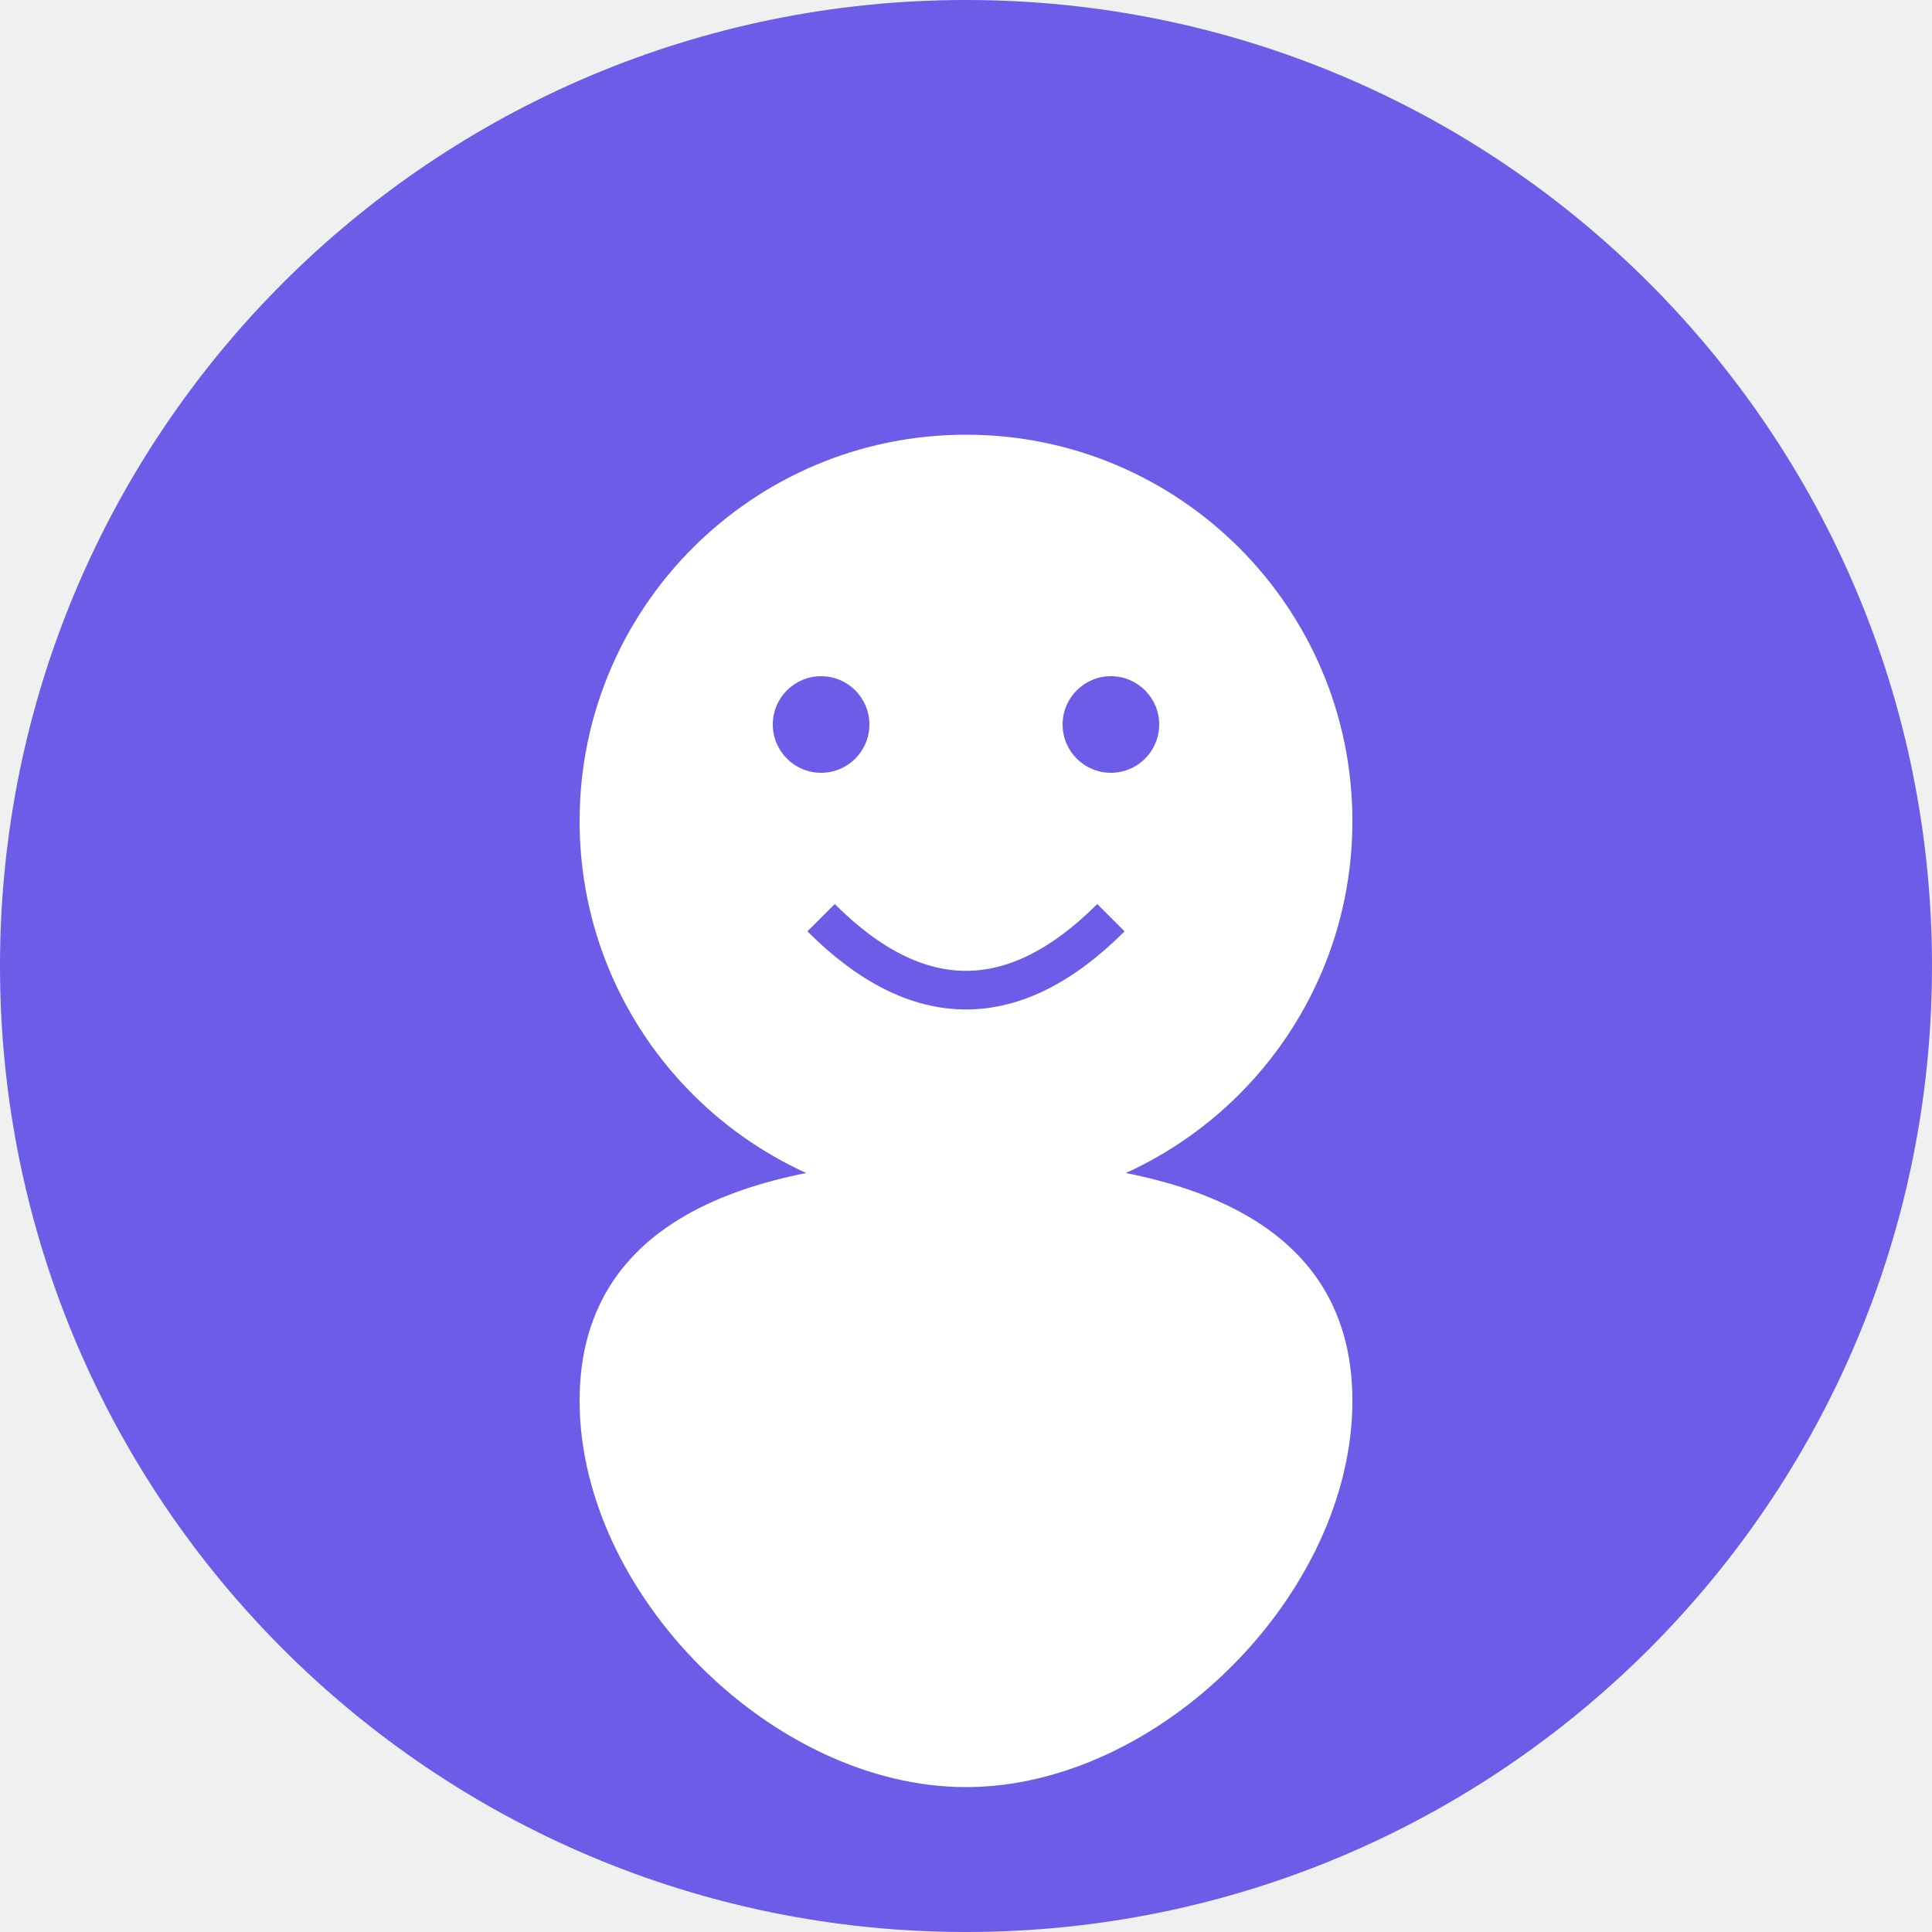
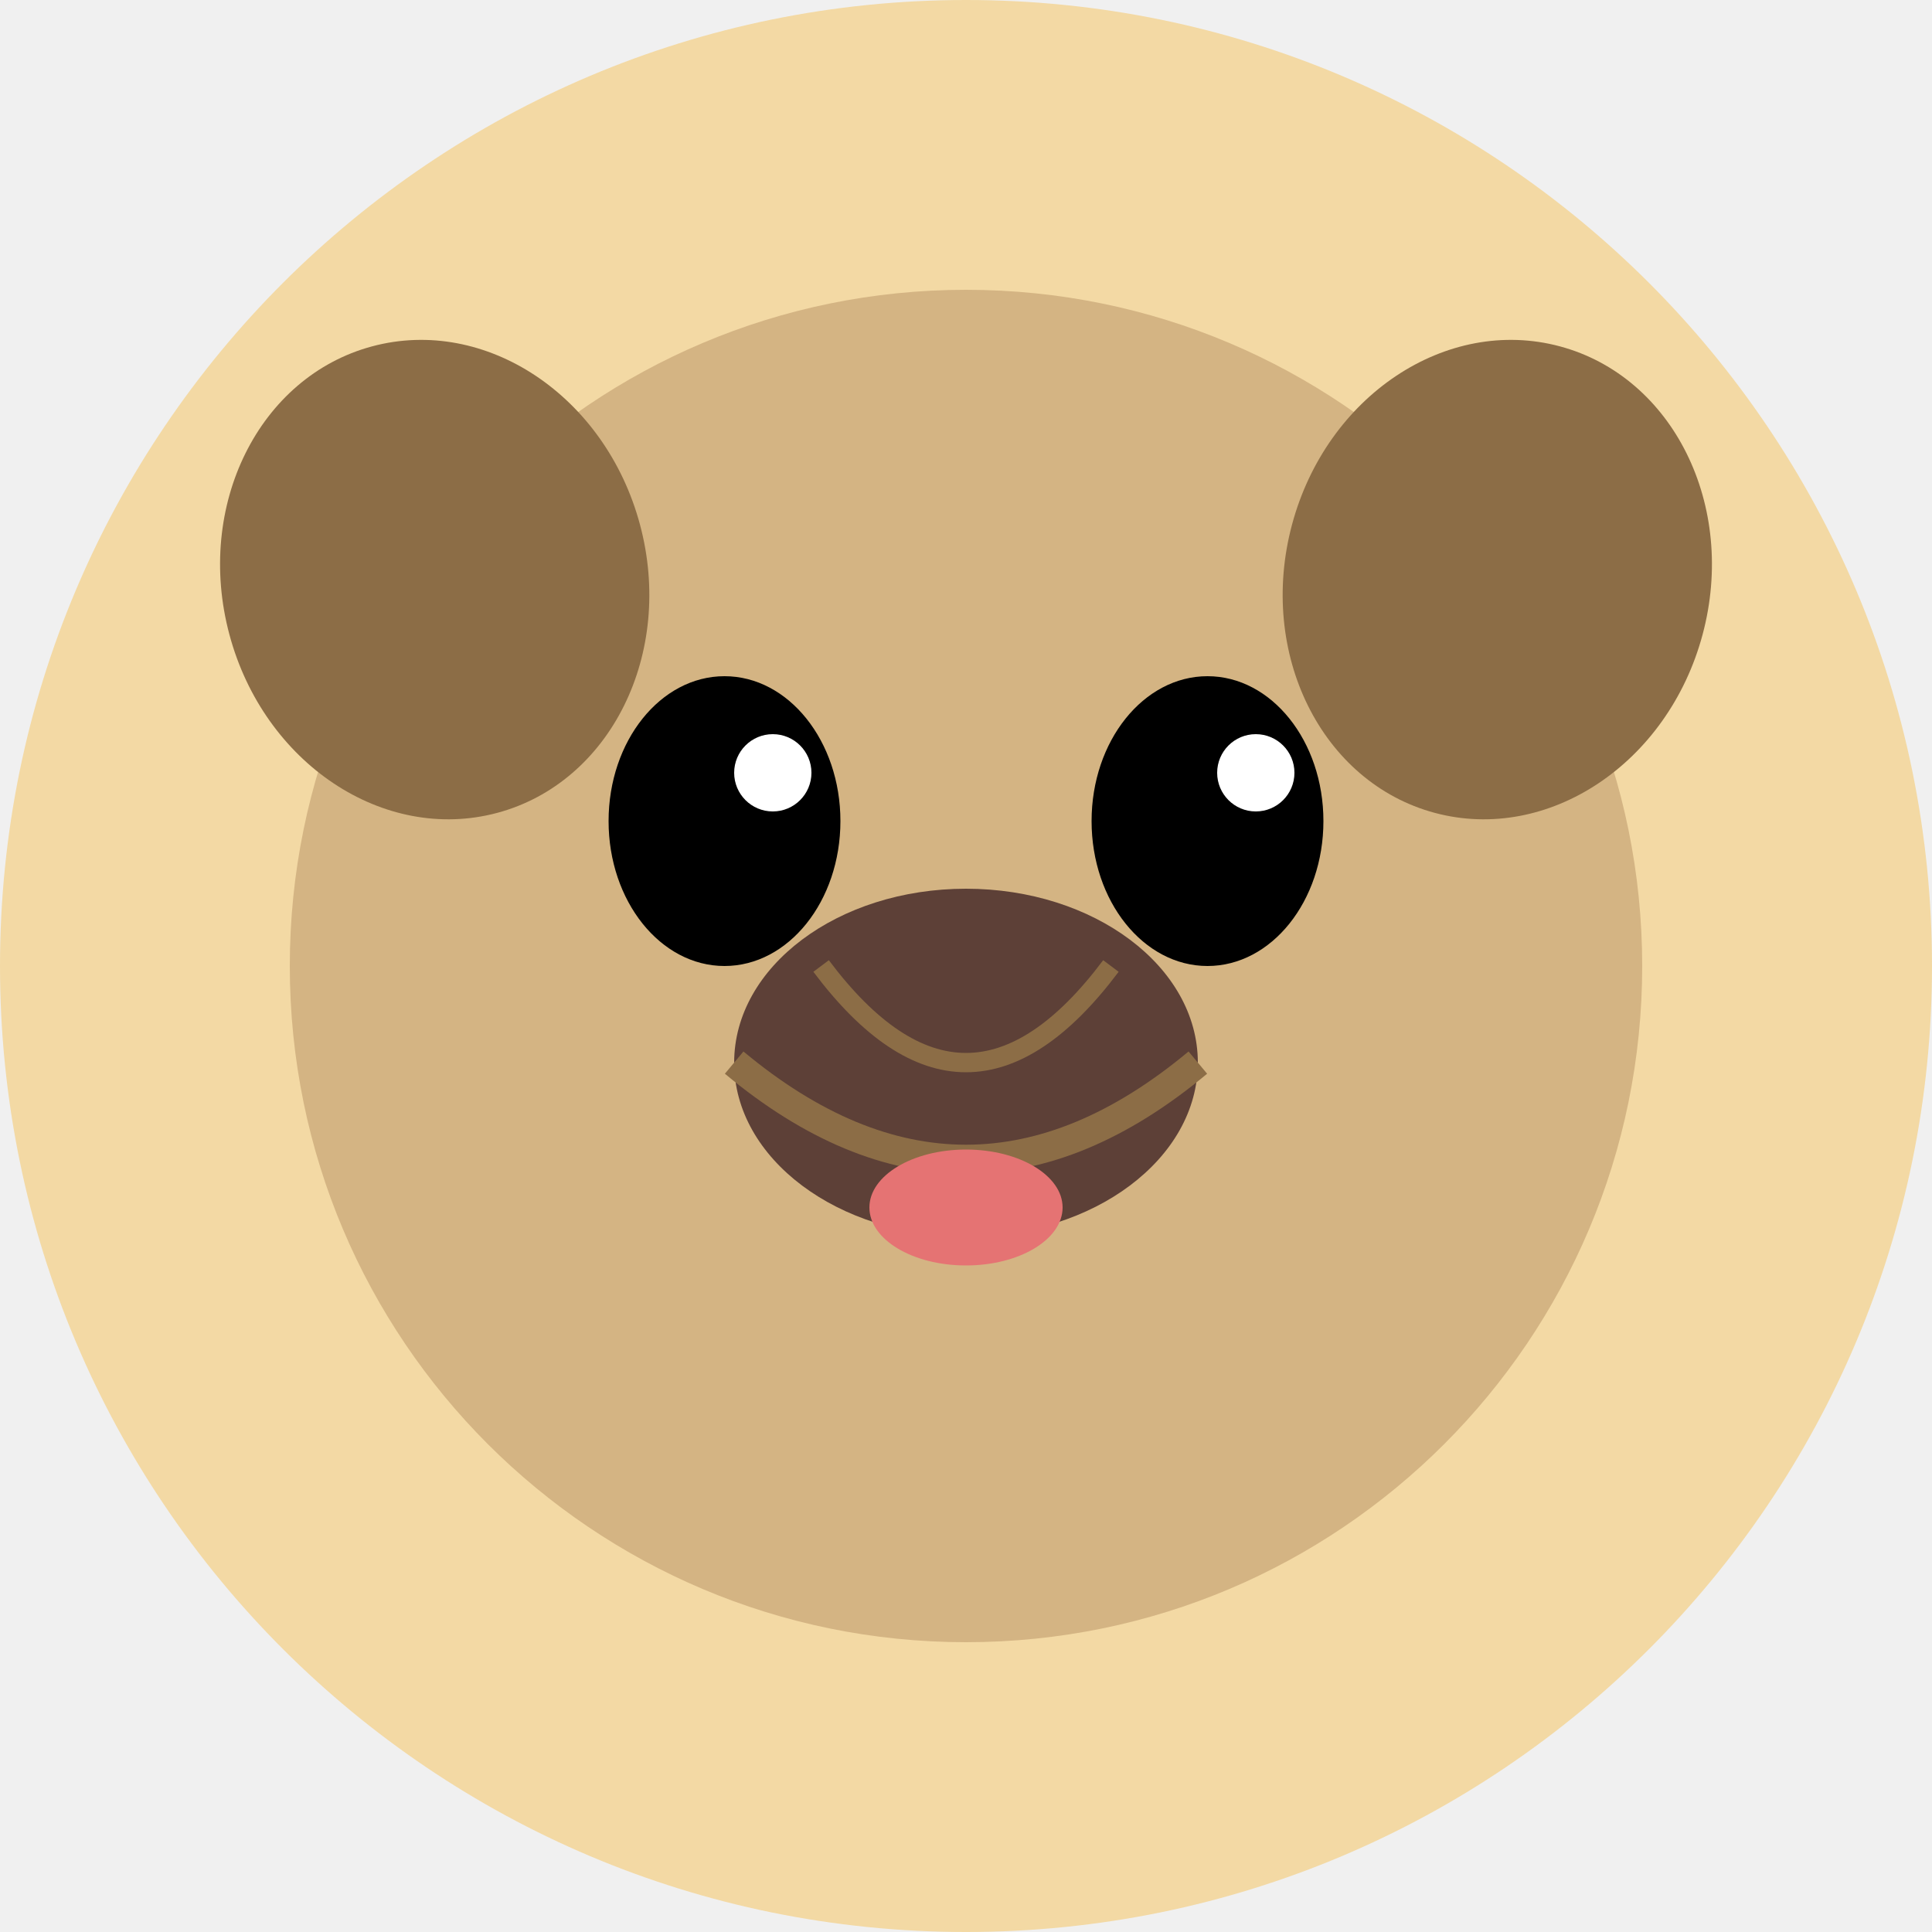
<svg xmlns="http://www.w3.org/2000/svg" viewBox="0 0 200 200">
-   <rect width="200" height="200" fill="#6C5CE7" rx="100" ry="100" />
-   <circle cx="100" cy="85" r="40" fill="#FFFFFF" />
-   <path d="M60 145 C60 125 80 120 100 120 C120 120 140 125 140 145 C140 165 120 185 100 185 C80 185 60 165 60 145 Z" fill="#FFFFFF" />
-   <circle cx="85" cy="75" r="5" fill="#6C5CE7" />
-   <circle cx="115" cy="75" r="5" fill="#6C5CE7" />
-   <path d="M85 95 Q100 110 115 95" stroke="#6C5CE7" stroke-width="4" fill="transparent" />
+   <circle cx="100" cy="100" r="100" fill="#F3D9A4" />
+   <circle cx="100" cy="100" r="70" fill="#D4B483" />
+   <ellipse cx="45" cy="60" rx="22" ry="25" fill="#8C6D46" transform="rotate(-15 45 60)" />
+   <ellipse cx="155" cy="60" rx="22" ry="25" fill="#8C6D46" transform="rotate(15 155 60)" />
+   <ellipse cx="75" cy="85" rx="12" ry="15" fill="#000000" />
+   <ellipse cx="125" cy="85" rx="12" ry="15" fill="#000000" />
+   <circle cx="80" cy="80" r="4" fill="#FFFFFF" />
+   <circle cx="130" cy="80" r="4" fill="#FFFFFF" />
+   <ellipse cx="100" cy="110" rx="24" ry="18" fill="#5D4037" />
+   <path d="M76 110 Q100 130 124 110" stroke="#8C6D46" stroke-width="3" fill="none" />
+   <path d="M85 100 Q100 120 115 100" stroke="#8C6D46" stroke-width="2" fill="none" />
+   <ellipse cx="100" cy="125" rx="10" ry="6" fill="#E57373" />
</svg>
